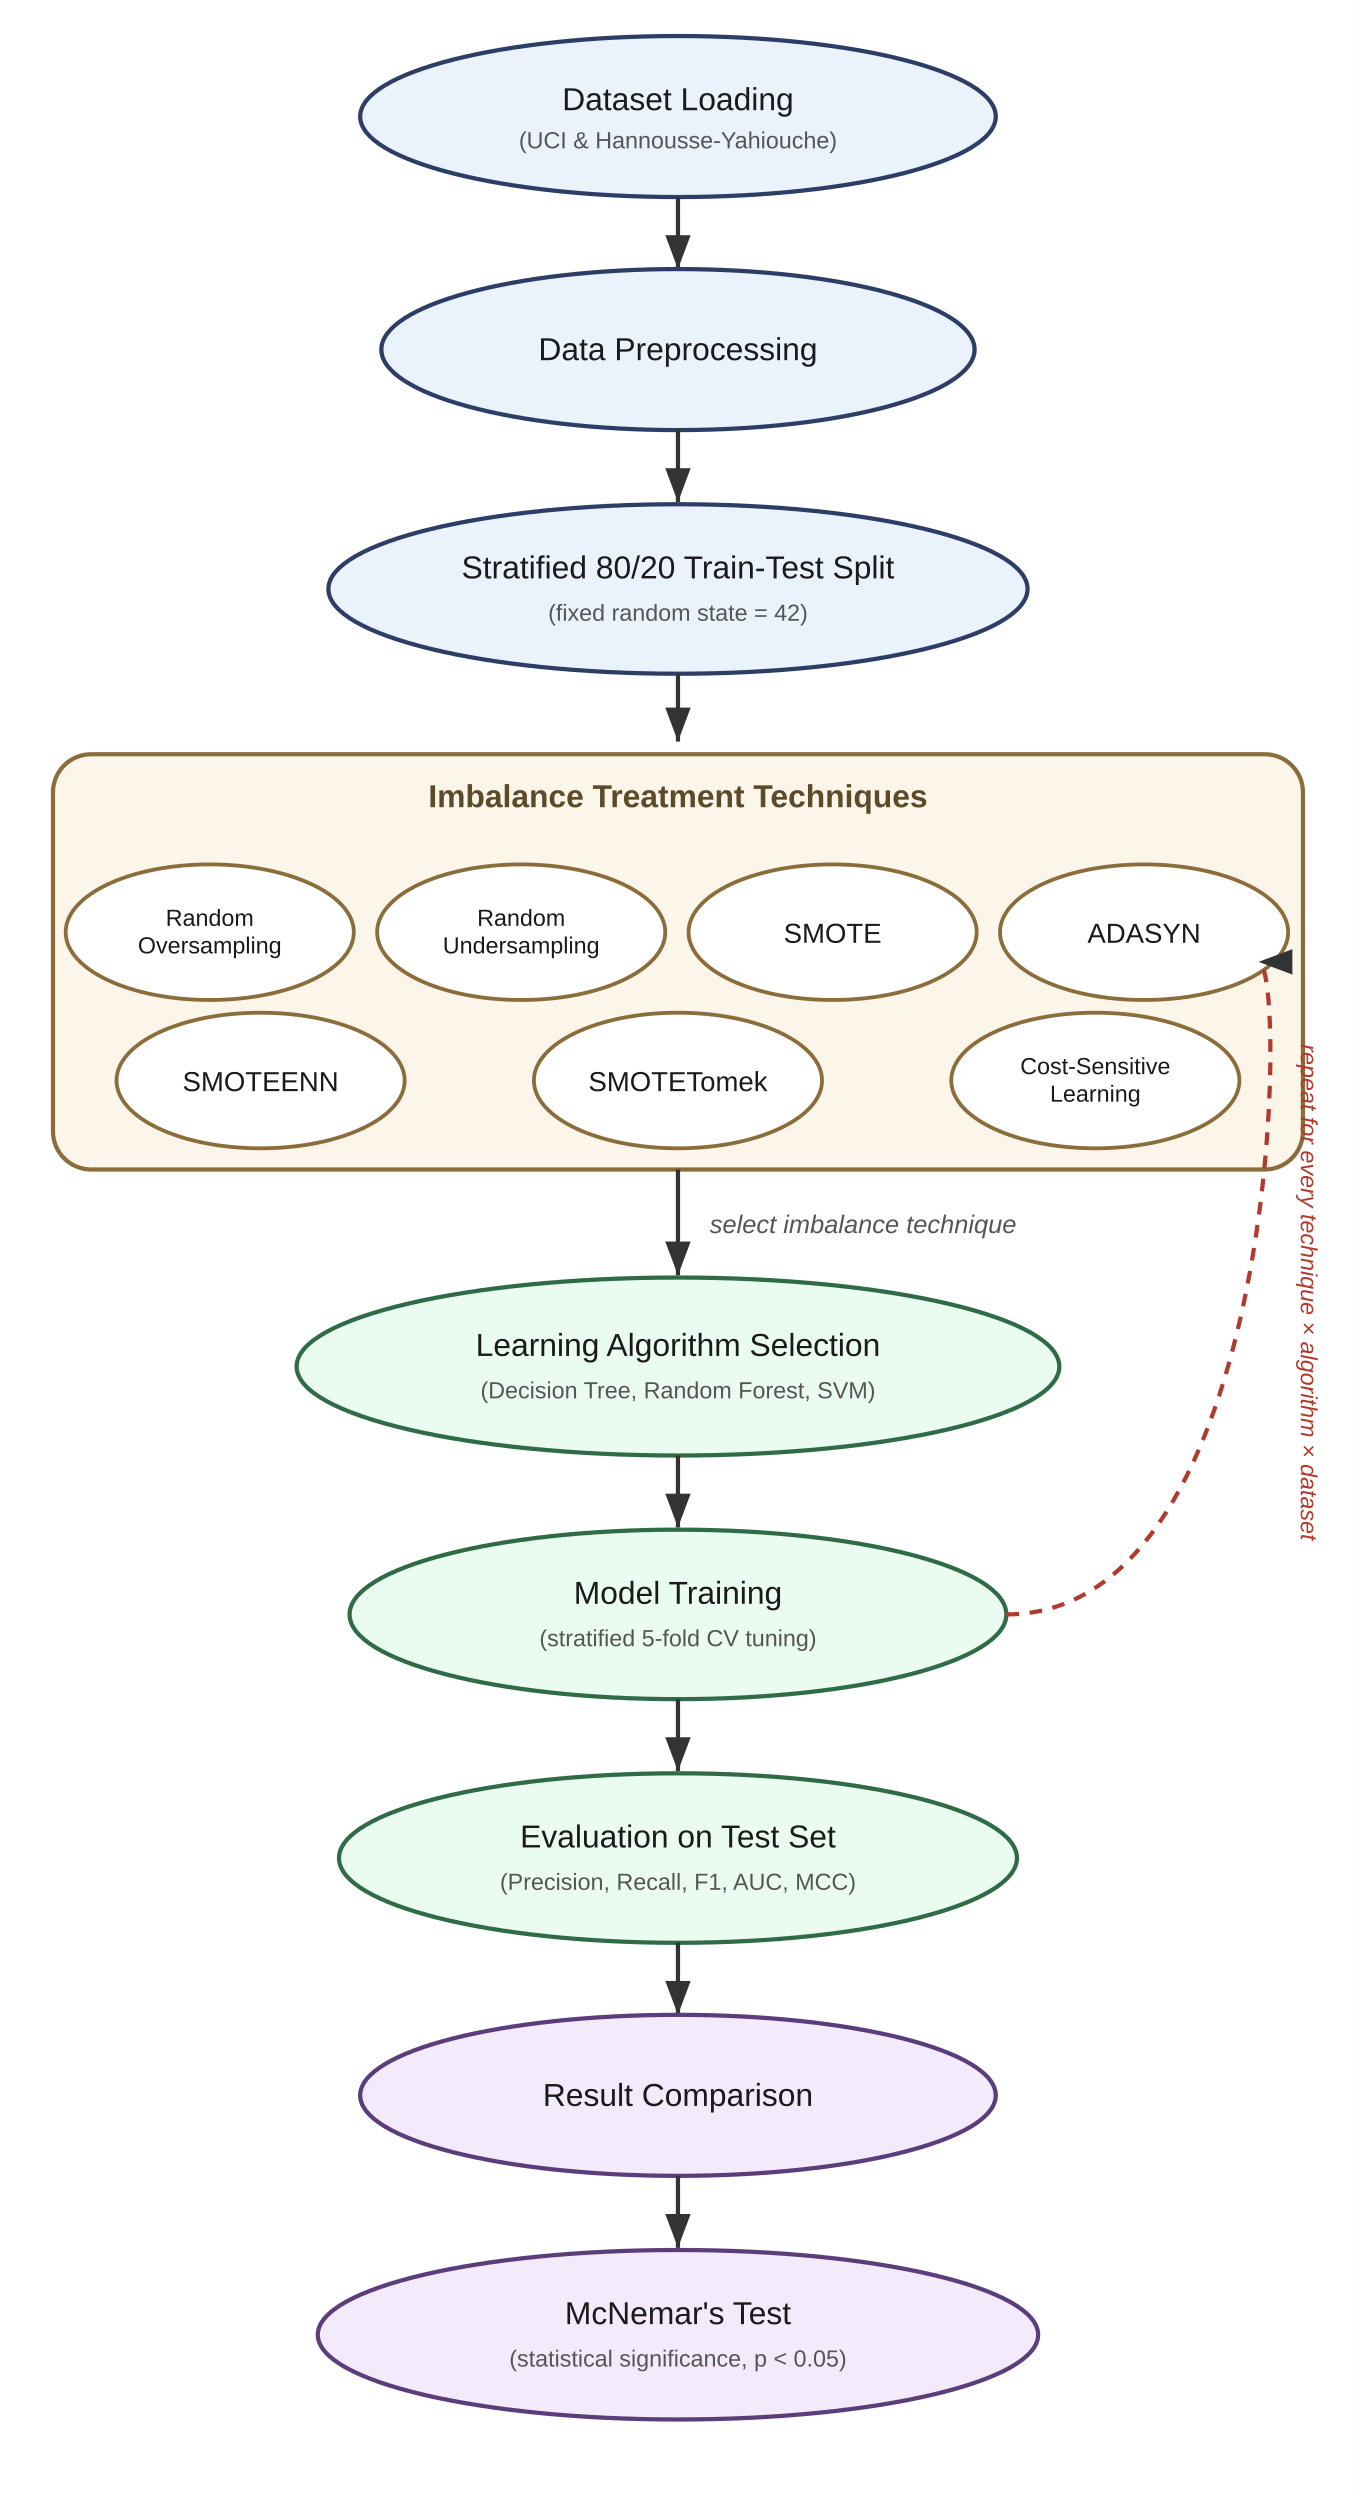
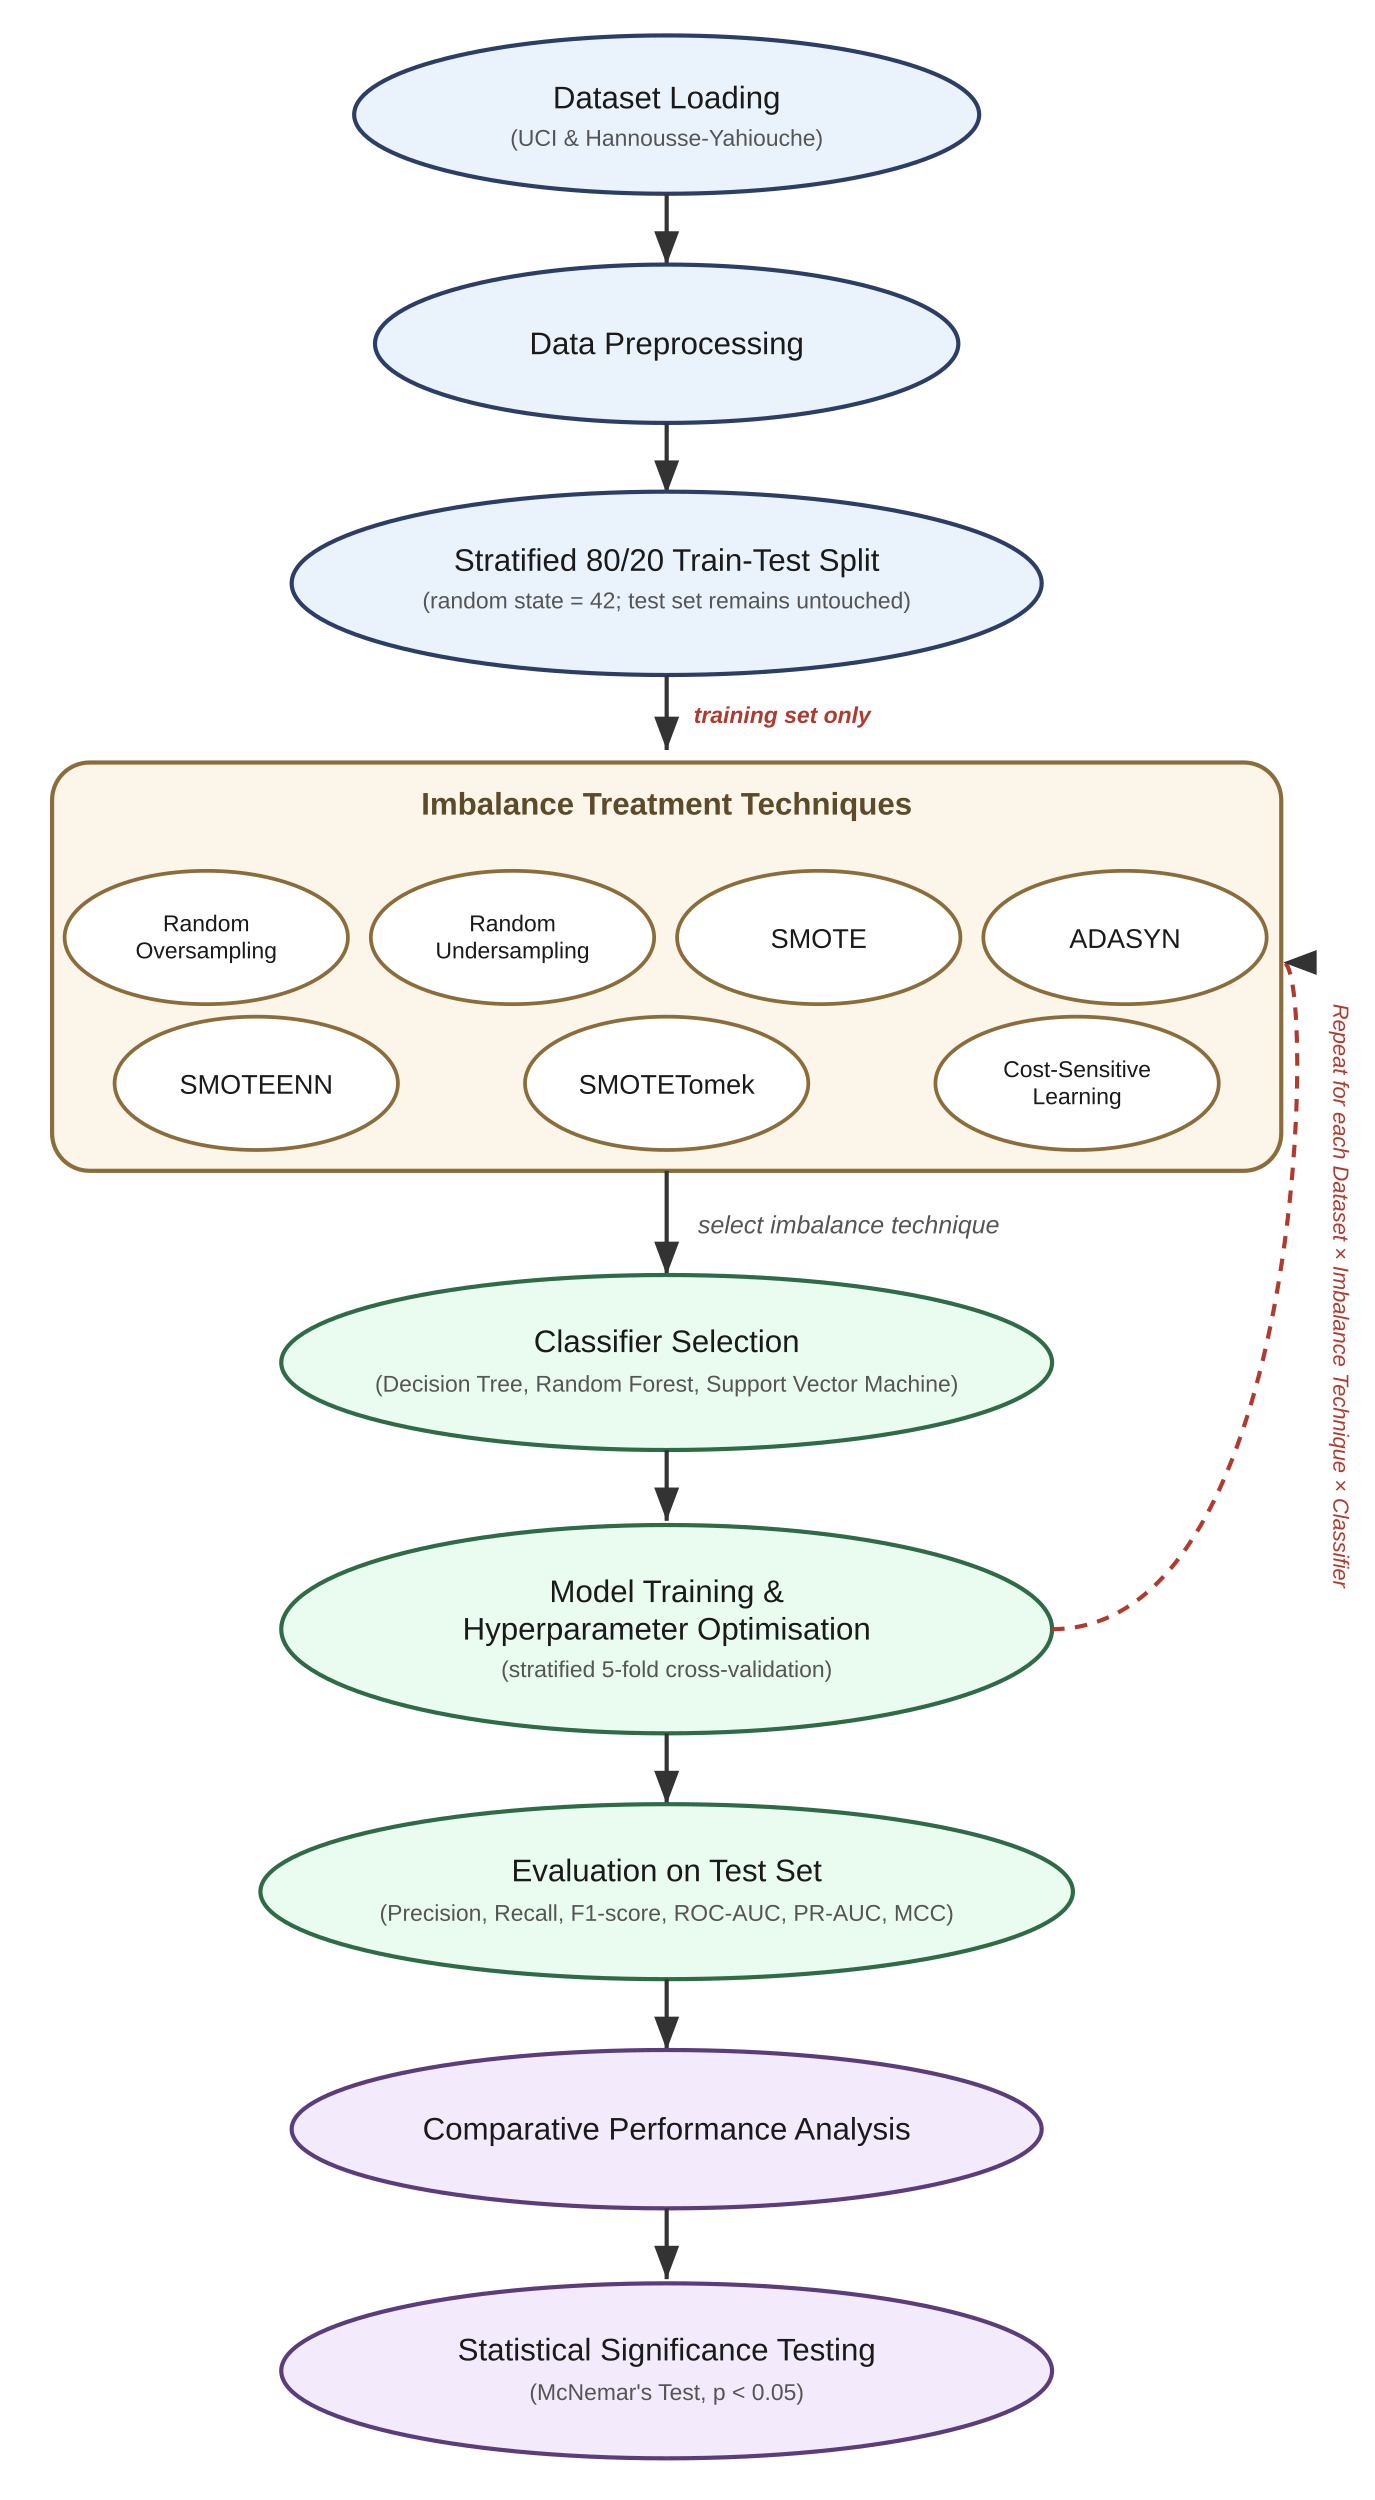
- <svg xmlns="http://www.w3.org/2000/svg" width="640" height="1180" viewBox="0 0 640 1180" font-family="Arial, Helvetica, sans-serif">
-   <rect x="0" y="0" width="640" height="1180" fill="#ffffff" />
+ <svg xmlns="http://www.w3.org/2000/svg" width="660" height="1200" viewBox="0 0 660 1200" font-family="Arial, Helvetica, sans-serif">
+   <rect x="0" y="0" width="660" height="1200" fill="#ffffff" />
  <defs>
    <marker id="arrow" markerWidth="10" markerHeight="10" refX="8" refY="3" orient="auto" markerUnits="strokeWidth">
      <path d="M0,0 L8,3 L0,6 Z" fill="#333333" />
    </marker>
  </defs>
  <ellipse cx="320" cy="55" rx="150" ry="38" fill="#eaf2fb" stroke="#2c3e66" stroke-width="2" />
  <text x="320" y="52" text-anchor="middle" font-size="15" fill="#1a1a1a">Dataset Loading</text>
  <text x="320" y="70" text-anchor="middle" font-size="11" fill="#555555">(UCI &amp; Hannousse-Yahiouche)</text>
  <line x1="320" y1="93" x2="320" y2="127" stroke="#333333" stroke-width="2" marker-end="url(#arrow)" />
  <ellipse cx="320" cy="165" rx="140" ry="38" fill="#eaf2fb" stroke="#2c3e66" stroke-width="2" />
  <text x="320" y="170" text-anchor="middle" font-size="15" fill="#1a1a1a">Data Preprocessing</text>
  <line x1="320" y1="203" x2="320" y2="237" stroke="#333333" stroke-width="2" marker-end="url(#arrow)" />
-   <ellipse cx="320" cy="278" rx="165" ry="40" fill="#eaf2fb" stroke="#2c3e66" stroke-width="2" />
-   <text x="320" y="273" text-anchor="middle" font-size="15" fill="#1a1a1a">Stratified 80/20 Train-Test Split</text>
-   <text x="320" y="293" text-anchor="middle" font-size="11" fill="#555555">(fixed random state = 42)</text>
-   <line x1="320" y1="318" x2="320" y2="350" stroke="#333333" stroke-width="2" marker-end="url(#arrow)" />
-   <rect x="25" y="356" width="590" height="196" rx="18" ry="18" fill="#fbf5ea" stroke="#8a6d3b" stroke-width="2" />
-   <text x="320" y="381" text-anchor="middle" font-size="15" font-weight="bold" fill="#5c4a29">Imbalance Treatment Techniques</text>
-   <ellipse cx="99" cy="440" rx="68" ry="32" fill="#ffffff" stroke="#8a6d3b" stroke-width="1.8" />
-   <text x="99" y="437" text-anchor="middle" font-size="11" fill="#1a1a1a">Random</text>
-   <text x="99" y="450" text-anchor="middle" font-size="11" fill="#1a1a1a">Oversampling</text>
-   <ellipse cx="246" cy="440" rx="68" ry="32" fill="#ffffff" stroke="#8a6d3b" stroke-width="1.8" />
-   <text x="246" y="437" text-anchor="middle" font-size="11" fill="#1a1a1a">Random</text>
-   <text x="246" y="450" text-anchor="middle" font-size="11" fill="#1a1a1a">Undersampling</text>
-   <ellipse cx="393" cy="440" rx="68" ry="32" fill="#ffffff" stroke="#8a6d3b" stroke-width="1.8" />
-   <text x="393" y="445" text-anchor="middle" font-size="13" fill="#1a1a1a">SMOTE</text>
-   <ellipse cx="540" cy="440" rx="68" ry="32" fill="#ffffff" stroke="#8a6d3b" stroke-width="1.8" />
-   <text x="540" y="445" text-anchor="middle" font-size="13" fill="#1a1a1a">ADASYN</text>
-   <ellipse cx="123" cy="510" rx="68" ry="32" fill="#ffffff" stroke="#8a6d3b" stroke-width="1.8" />
-   <text x="123" y="515" text-anchor="middle" font-size="13" fill="#1a1a1a">SMOTEENN</text>
-   <ellipse cx="320" cy="510" rx="68" ry="32" fill="#ffffff" stroke="#8a6d3b" stroke-width="1.8" />
-   <text x="320" y="515" text-anchor="middle" font-size="13" fill="#1a1a1a">SMOTETomek</text>
-   <ellipse cx="517" cy="510" rx="68" ry="32" fill="#ffffff" stroke="#8a6d3b" stroke-width="1.8" />
-   <text x="517" y="507" text-anchor="middle" font-size="11" fill="#1a1a1a">Cost-Sensitive</text>
-   <text x="517" y="520" text-anchor="middle" font-size="11" fill="#1a1a1a">Learning</text>
-   <line x1="320" y1="552" x2="320" y2="602" stroke="#333333" stroke-width="2" marker-end="url(#arrow)" />
-   <text x="335" y="582" text-anchor="start" font-size="12" font-style="italic" fill="#555555">select imbalance technique</text>
-   <ellipse cx="320" cy="645" rx="180" ry="42" fill="#eafbf0" stroke="#2e6b46" stroke-width="2" />
-   <text x="320" y="640" text-anchor="middle" font-size="15" fill="#1a1a1a">Learning Algorithm Selection</text>
-   <text x="320" y="660" text-anchor="middle" font-size="11" fill="#555555">(Decision Tree, Random Forest, SVM)</text>
-   <line x1="320" y1="687" x2="320" y2="721" stroke="#333333" stroke-width="2" marker-end="url(#arrow)" />
-   <ellipse cx="320" cy="762" rx="155" ry="40" fill="#eafbf0" stroke="#2e6b46" stroke-width="2" />
-   <text x="320" y="757" text-anchor="middle" font-size="15" fill="#1a1a1a">Model Training</text>
-   <text x="320" y="777" text-anchor="middle" font-size="11" fill="#555555">(stratified 5-fold CV tuning)</text>
-   <line x1="320" y1="802" x2="320" y2="836" stroke="#333333" stroke-width="2" marker-end="url(#arrow)" />
-   <ellipse cx="320" cy="877" rx="160" ry="40" fill="#eafbf0" stroke="#2e6b46" stroke-width="2" />
-   <text x="320" y="872" text-anchor="middle" font-size="15" fill="#1a1a1a">Evaluation on Test Set</text>
-   <text x="320" y="892" text-anchor="middle" font-size="11" fill="#555555">(Precision, Recall, F1, AUC, MCC)</text>
-   <line x1="320" y1="917" x2="320" y2="951" stroke="#333333" stroke-width="2" marker-end="url(#arrow)" />
-   <ellipse cx="320" cy="989" rx="150" ry="38" fill="#f3eafb" stroke="#5a3d7a" stroke-width="2" />
-   <text x="320" y="994" text-anchor="middle" font-size="15" fill="#1a1a1a">Result Comparison</text>
-   <line x1="320" y1="1027" x2="320" y2="1061" stroke="#333333" stroke-width="2" marker-end="url(#arrow)" />
-   <ellipse cx="320" cy="1102" rx="170" ry="40" fill="#f3eafb" stroke="#5a3d7a" stroke-width="2" />
-   <text x="320" y="1097" text-anchor="middle" font-size="15" fill="#1a1a1a">McNemar's Test</text>
-   <text x="320" y="1117" text-anchor="middle" font-size="11" fill="#555555">(statistical significance, p &lt; 0.05)</text>
-   <path d="M 475 762 C 605 762, 608 454, 594 454" fill="none" stroke="#b03a2e" stroke-width="2" stroke-dasharray="6,5" marker-end="url(#arrow)" />
-   <text x="614" y="610" text-anchor="middle" font-size="11" font-style="italic" fill="#b03a2e" transform="rotate(90 614 610)">repeat for every technique × algorithm × dataset</text>
+   <ellipse cx="320" cy="280" rx="180" ry="44" fill="#eaf2fb" stroke="#2c3e66" stroke-width="2" />
+   <text x="320" y="274" text-anchor="middle" font-size="15" fill="#1a1a1a">Stratified 80/20 Train-Test Split</text>
+   <text x="320" y="292" text-anchor="middle" font-size="11" fill="#555555">(random state = 42; test set remains untouched)</text>
+   <line x1="320" y1="324" x2="320" y2="360" stroke="#333333" stroke-width="2" marker-end="url(#arrow)" />
+   <text x="333" y="347" text-anchor="start" font-size="11" font-weight="bold" font-style="italic" fill="#b03a2e">training set only</text>
+   <rect x="25" y="366" width="590" height="196" rx="18" ry="18" fill="#fbf5ea" stroke="#8a6d3b" stroke-width="2" />
+   <text x="320" y="391" text-anchor="middle" font-size="15" font-weight="bold" fill="#5c4a29">Imbalance Treatment Techniques</text>
+   <ellipse cx="99" cy="450" rx="68" ry="32" fill="#ffffff" stroke="#8a6d3b" stroke-width="1.8" />
+   <text x="99" y="447" text-anchor="middle" font-size="11" fill="#1a1a1a">Random</text>
+   <text x="99" y="460" text-anchor="middle" font-size="11" fill="#1a1a1a">Oversampling</text>
+   <ellipse cx="246" cy="450" rx="68" ry="32" fill="#ffffff" stroke="#8a6d3b" stroke-width="1.8" />
+   <text x="246" y="447" text-anchor="middle" font-size="11" fill="#1a1a1a">Random</text>
+   <text x="246" y="460" text-anchor="middle" font-size="11" fill="#1a1a1a">Undersampling</text>
+   <ellipse cx="393" cy="450" rx="68" ry="32" fill="#ffffff" stroke="#8a6d3b" stroke-width="1.8" />
+   <text x="393" y="455" text-anchor="middle" font-size="13" fill="#1a1a1a">SMOTE</text>
+   <ellipse cx="540" cy="450" rx="68" ry="32" fill="#ffffff" stroke="#8a6d3b" stroke-width="1.8" />
+   <text x="540" y="455" text-anchor="middle" font-size="13" fill="#1a1a1a">ADASYN</text>
+   <ellipse cx="123" cy="520" rx="68" ry="32" fill="#ffffff" stroke="#8a6d3b" stroke-width="1.8" />
+   <text x="123" y="525" text-anchor="middle" font-size="13" fill="#1a1a1a">SMOTEENN</text>
+   <ellipse cx="320" cy="520" rx="68" ry="32" fill="#ffffff" stroke="#8a6d3b" stroke-width="1.8" />
+   <text x="320" y="525" text-anchor="middle" font-size="13" fill="#1a1a1a">SMOTETomek</text>
+   <ellipse cx="517" cy="520" rx="68" ry="32" fill="#ffffff" stroke="#8a6d3b" stroke-width="1.8" />
+   <text x="517" y="517" text-anchor="middle" font-size="11" fill="#1a1a1a">Cost-Sensitive</text>
+   <text x="517" y="530" text-anchor="middle" font-size="11" fill="#1a1a1a">Learning</text>
+   <line x1="320" y1="562" x2="320" y2="612" stroke="#333333" stroke-width="2" marker-end="url(#arrow)" />
+   <text x="335" y="592" text-anchor="start" font-size="12" font-style="italic" fill="#555555">select imbalance technique</text>
+   <ellipse cx="320" cy="654" rx="185" ry="42" fill="#eafbf0" stroke="#2e6b46" stroke-width="2" />
+   <text x="320" y="649" text-anchor="middle" font-size="15" fill="#1a1a1a">Classifier Selection</text>
+   <text x="320" y="668" text-anchor="middle" font-size="11" fill="#555555">(Decision Tree, Random Forest, Support Vector Machine)</text>
+   <line x1="320" y1="696" x2="320" y2="730" stroke="#333333" stroke-width="2" marker-end="url(#arrow)" />
+   <ellipse cx="320" cy="782" rx="185" ry="50" fill="#eafbf0" stroke="#2e6b46" stroke-width="2" />
+   <text x="320" y="769" text-anchor="middle" font-size="15" fill="#1a1a1a">Model Training &amp;</text>
+   <text x="320" y="787" text-anchor="middle" font-size="15" fill="#1a1a1a">Hyperparameter Optimisation</text>
+   <text x="320" y="805" text-anchor="middle" font-size="11" fill="#555555">(stratified 5-fold cross-validation)</text>
+   <line x1="320" y1="832" x2="320" y2="866" stroke="#333333" stroke-width="2" marker-end="url(#arrow)" />
+   <ellipse cx="320" cy="908" rx="195" ry="42" fill="#eafbf0" stroke="#2e6b46" stroke-width="2" />
+   <text x="320" y="903" text-anchor="middle" font-size="15" fill="#1a1a1a">Evaluation on Test Set</text>
+   <text x="320" y="922" text-anchor="middle" font-size="11" fill="#555555">(Precision, Recall, F1-score, ROC-AUC, PR-AUC, MCC)</text>
+   <line x1="320" y1="950" x2="320" y2="984" stroke="#333333" stroke-width="2" marker-end="url(#arrow)" />
+   <ellipse cx="320" cy="1022" rx="180" ry="38" fill="#f3eafb" stroke="#5a3d7a" stroke-width="2" />
+   <text x="320" y="1027" text-anchor="middle" font-size="15" fill="#1a1a1a">Comparative Performance Analysis</text>
+   <line x1="320" y1="1060" x2="320" y2="1094" stroke="#333333" stroke-width="2" marker-end="url(#arrow)" />
+   <ellipse cx="320" cy="1138" rx="185" ry="42" fill="#f3eafb" stroke="#5a3d7a" stroke-width="2" />
+   <text x="320" y="1133" text-anchor="middle" font-size="15" fill="#1a1a1a">Statistical Significance Testing</text>
+   <text x="320" y="1152" text-anchor="middle" font-size="11" fill="#555555">(McNemar's Test, p &lt; 0.05)</text>
+   <path d="M 505 782 C 628 782, 632 462, 616 462" fill="none" stroke="#b03a2e" stroke-width="2" stroke-dasharray="6,5" marker-end="url(#arrow)" />
+   <text x="640" y="622" text-anchor="middle" font-size="10.5" font-style="italic" fill="#b03a2e" transform="rotate(90 640 622)">Repeat for each Dataset × Imbalance Technique × Classifier</text>
</svg>
